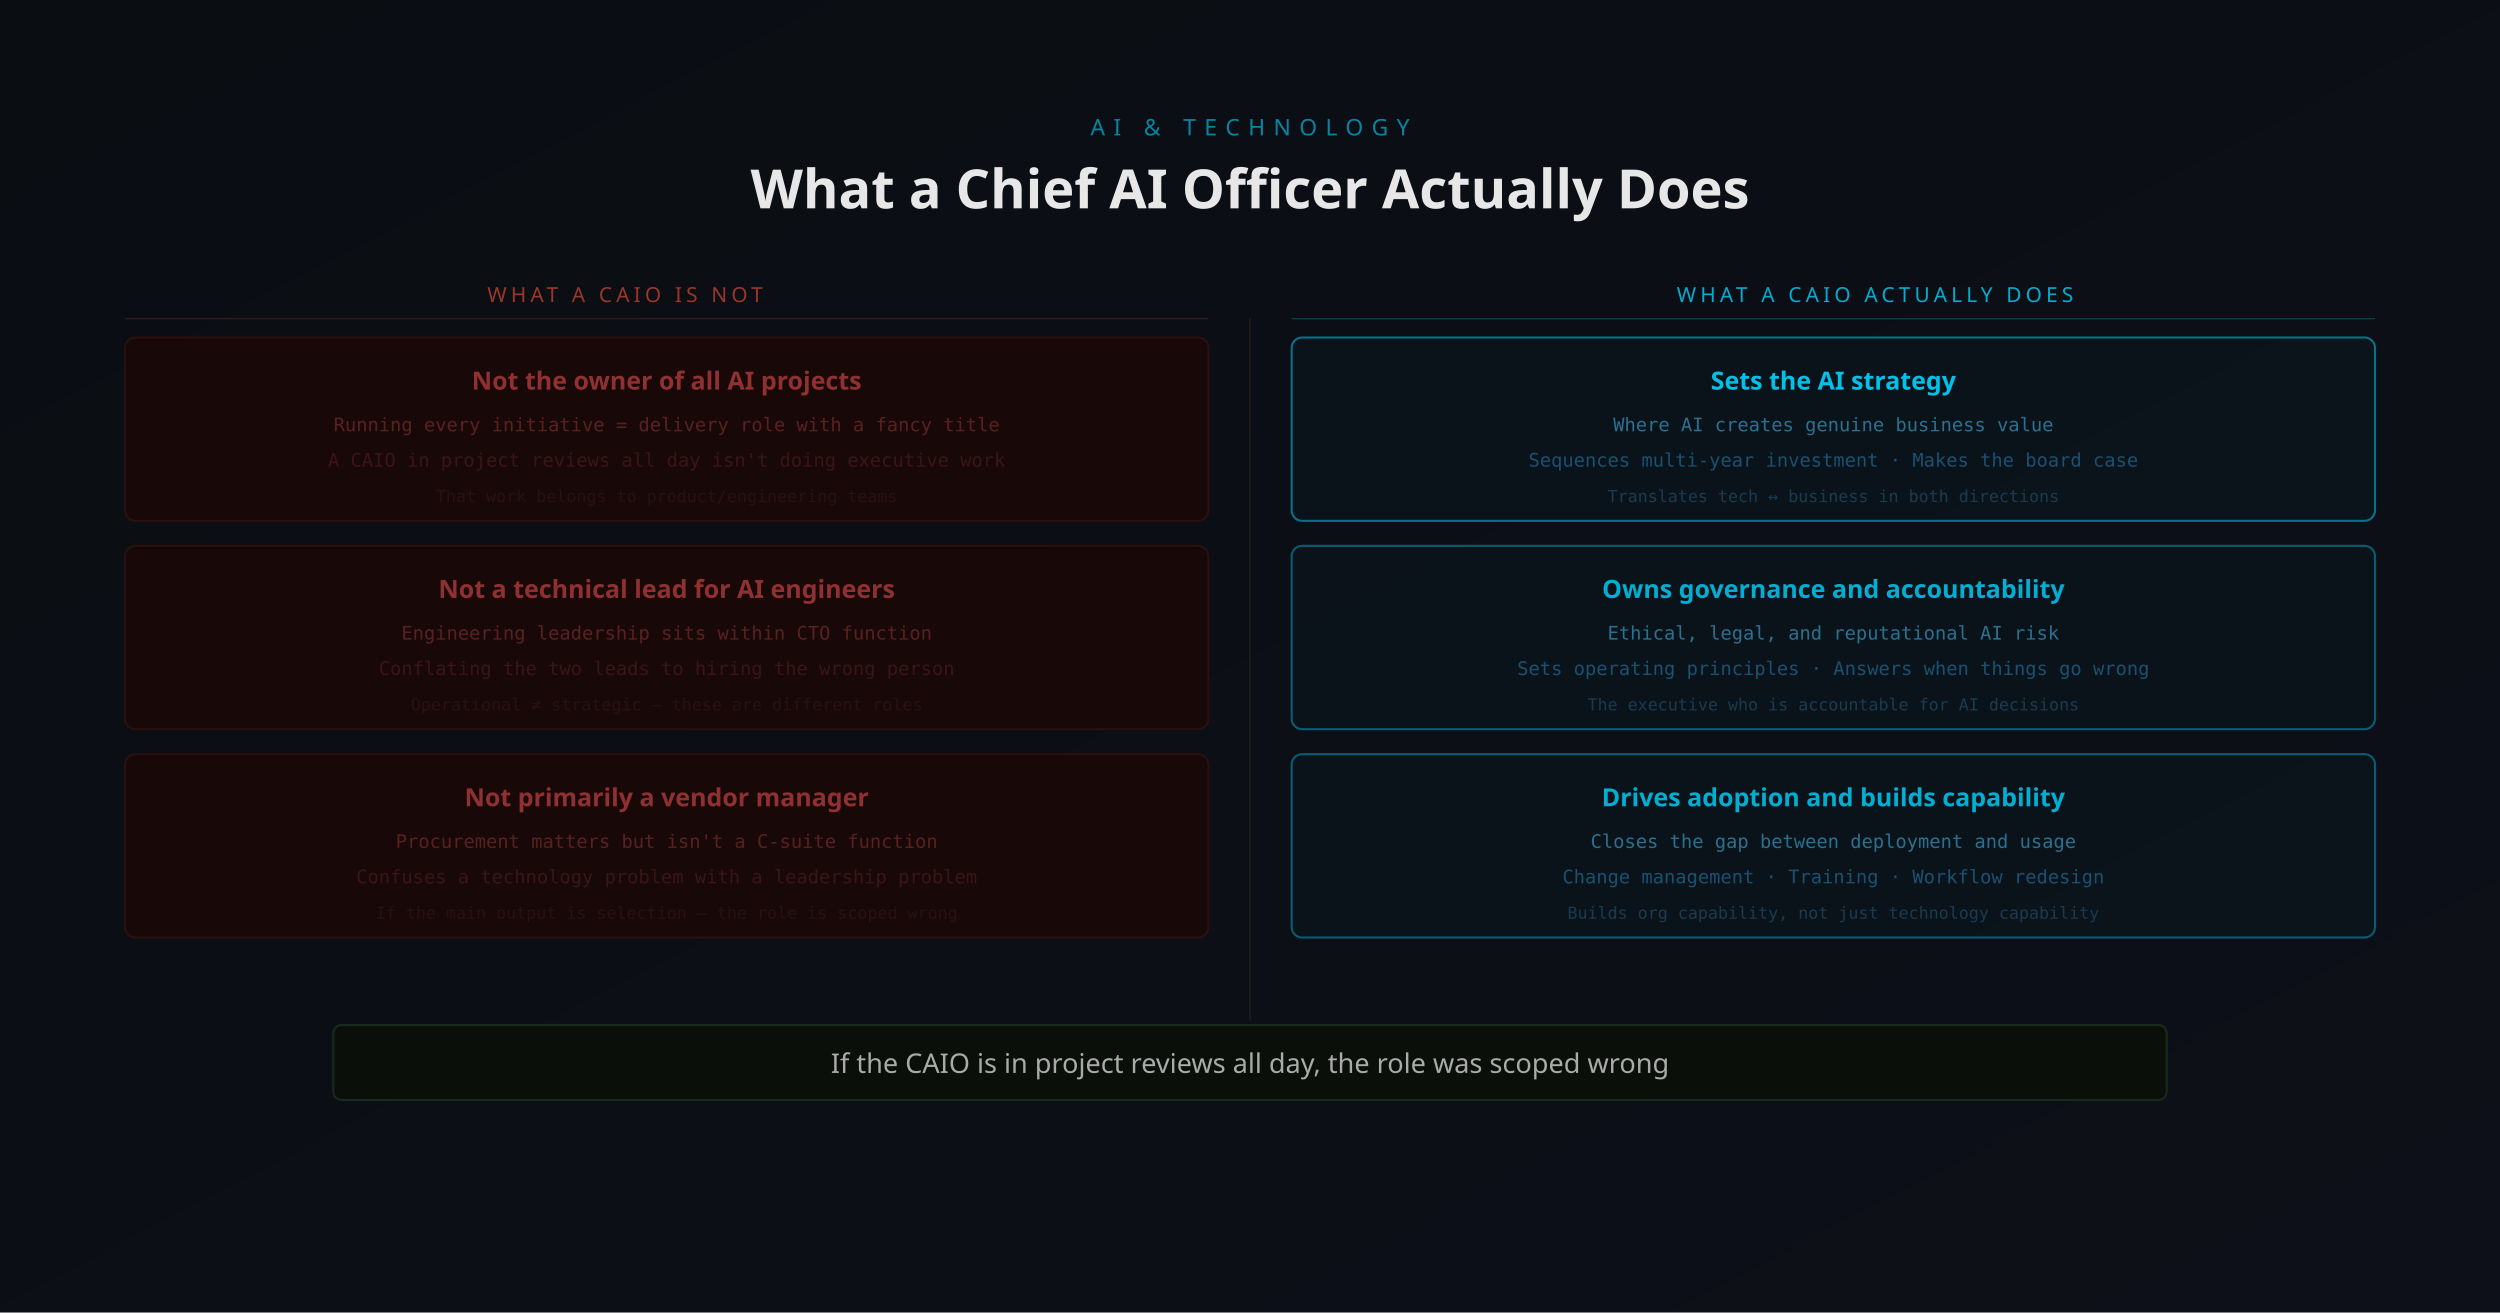
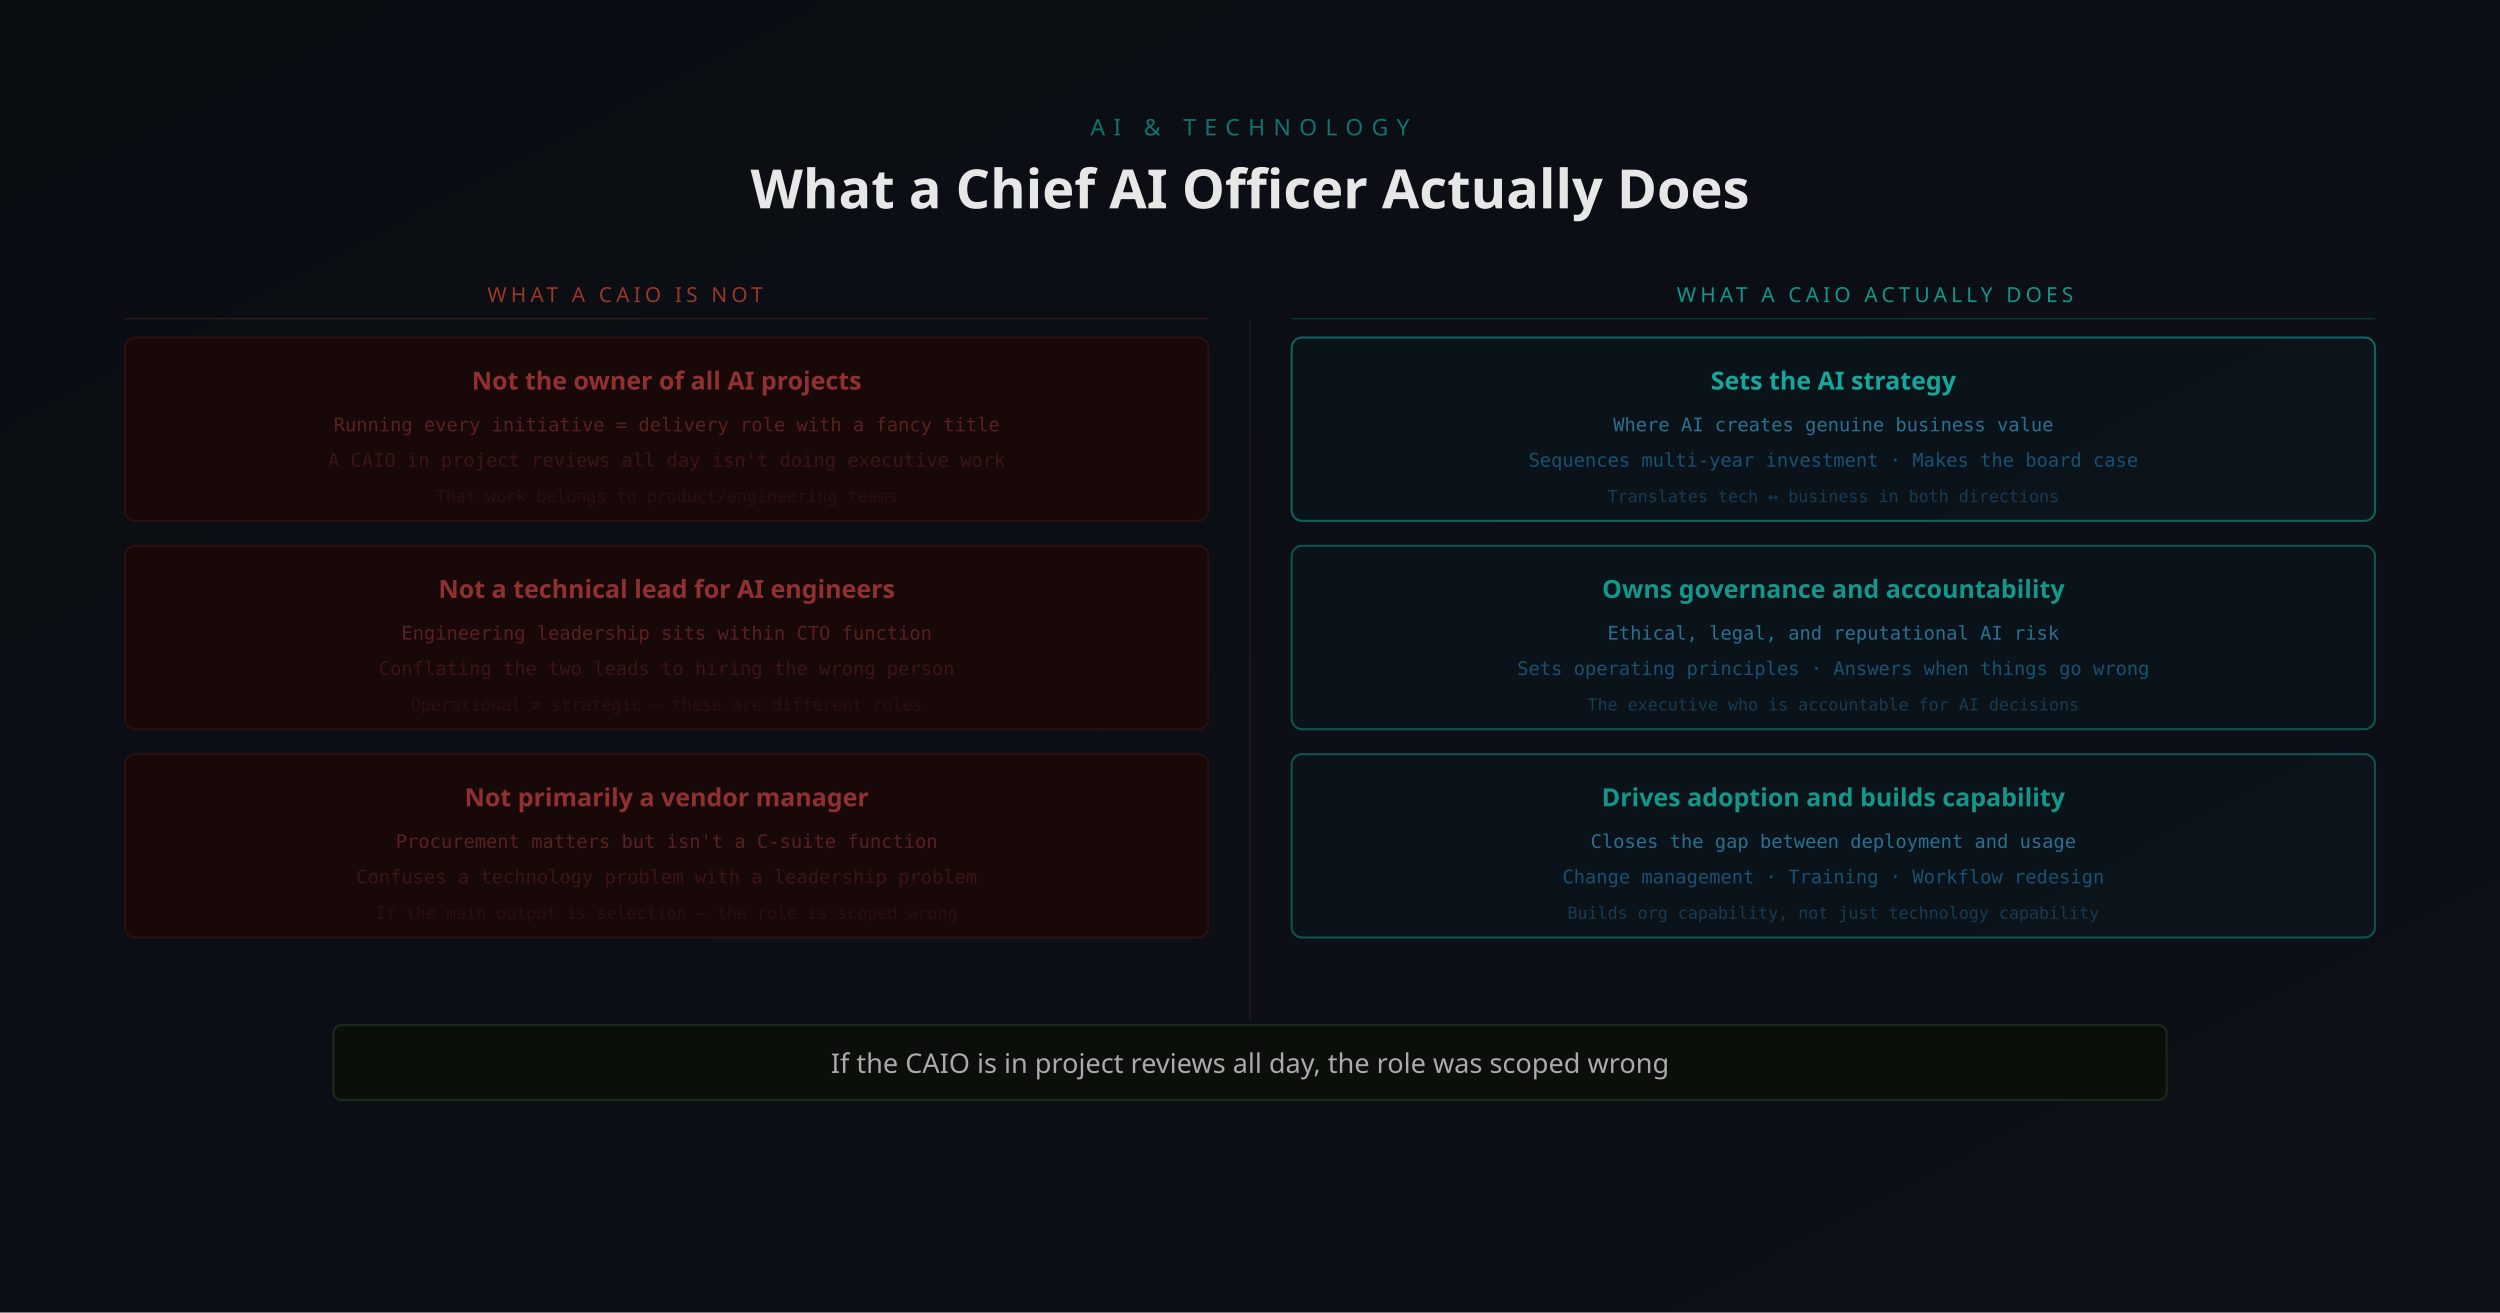
<svg xmlns="http://www.w3.org/2000/svg" viewBox="0 0 1200 630" width="1200" height="630">
  <defs>
    <linearGradient id="bg" x1="0%" y1="0%" x2="100%" y2="100%">
      <stop offset="0%" style="stop-color:#0a0d12" />
      <stop offset="100%" style="stop-color:#0d1018" />
    </linearGradient>
  </defs>
  <rect width="1200" height="630" fill="url(#bg)" />
-   <text x="600" y="65" font-family="'Space Grotesk', sans-serif" font-size="11" fill="#00D4FF" opacity="0.6" letter-spacing="4" text-anchor="middle">AI &amp; TECHNOLOGY</text>
+   <text x="600" y="65" font-family="'Space Grotesk', sans-serif" font-size="11" fill="#14B8A6" opacity="0.6" letter-spacing="4" text-anchor="middle">AI &amp; TECHNOLOGY</text>
  <text x="600" y="100" font-family="'Space Grotesk', sans-serif" font-size="26" font-weight="700" fill="#fff" opacity="0.9" text-anchor="middle">What a Chief AI Officer Actually Does</text>
  <text x="300" y="145" font-family="'Space Grotesk', sans-serif" font-size="10" fill="#c04030" text-anchor="middle" letter-spacing="2" opacity="0.8">WHAT A CAIO IS NOT</text>
-   <text x="900" y="145" font-family="'Space Grotesk', sans-serif" font-size="10" fill="#00D4FF" text-anchor="middle" letter-spacing="2" opacity="0.8">WHAT A CAIO ACTUALLY DOES</text>
+   <text x="900" y="145" font-family="'Space Grotesk', sans-serif" font-size="10" fill="#14B8A6" text-anchor="middle" letter-spacing="2" opacity="0.8">WHAT A CAIO ACTUALLY DOES</text>
  <line x1="60" y1="153" x2="580" y2="153" stroke="#c04030" stroke-width="0.5" opacity="0.3" />
-   <line x1="620" y1="153" x2="1140" y2="153" stroke="#00D4FF" stroke-width="0.5" opacity="0.3" />
+   <line x1="620" y1="153" x2="1140" y2="153" stroke="#14B8A6" stroke-width="0.5" opacity="0.3" />
  <line x1="600" y1="153" x2="600" y2="490" stroke="#1a1a1a" stroke-width="1" />
  <rect x="60" y="162" width="520" height="88" rx="5" fill="#180808" stroke="#2a1010" stroke-width="1" />
  <text x="320" y="187" font-family="'Space Grotesk', sans-serif" font-size="12" font-weight="600" fill="#903030" text-anchor="middle">Not the owner of all AI projects</text>
  <text x="320" y="207" font-family="monospace" font-size="9" fill="#5a2020" text-anchor="middle">Running every initiative = delivery role with a fancy title</text>
  <text x="320" y="224" font-family="monospace" font-size="9" fill="#3a1515" text-anchor="middle">A CAIO in project reviews all day isn't doing executive work</text>
  <text x="320" y="241" font-family="monospace" font-size="8" fill="#2a1010" text-anchor="middle">That work belongs to product/engineering teams</text>
  <rect x="60" y="262" width="520" height="88" rx="5" fill="#180808" stroke="#2a1010" stroke-width="1" />
  <text x="320" y="287" font-family="'Space Grotesk', sans-serif" font-size="12" font-weight="600" fill="#903030" text-anchor="middle">Not a technical lead for AI engineers</text>
  <text x="320" y="307" font-family="monospace" font-size="9" fill="#5a2020" text-anchor="middle">Engineering leadership sits within CTO function</text>
  <text x="320" y="324" font-family="monospace" font-size="9" fill="#3a1515" text-anchor="middle">Conflating the two leads to hiring the wrong person</text>
  <text x="320" y="341" font-family="monospace" font-size="8" fill="#2a1010" text-anchor="middle">Operational ≠ strategic — these are different roles</text>
  <rect x="60" y="362" width="520" height="88" rx="5" fill="#180808" stroke="#2a1010" stroke-width="1" />
  <text x="320" y="387" font-family="'Space Grotesk', sans-serif" font-size="12" font-weight="600" fill="#903030" text-anchor="middle">Not primarily a vendor manager</text>
  <text x="320" y="407" font-family="monospace" font-size="9" fill="#5a2020" text-anchor="middle">Procurement matters but isn't a C-suite function</text>
  <text x="320" y="424" font-family="monospace" font-size="9" fill="#3a1515" text-anchor="middle">Confuses a technology problem with a leadership problem</text>
  <text x="320" y="441" font-family="monospace" font-size="8" fill="#2a1010" text-anchor="middle">If the main output is selection — the role is scoped wrong</text>
-   <rect x="620" y="162" width="520" height="88" rx="5" fill="#0a1820" stroke="#00D4FF" stroke-width="1" opacity="0.5" />
-   <text x="880" y="187" font-family="'Space Grotesk', sans-serif" font-size="12" font-weight="600" fill="#00D4FF" text-anchor="middle" opacity="0.9">Sets the AI strategy</text>
+   <rect x="620" y="162" width="520" height="88" rx="5" fill="#0a1820" stroke="#14B8A6" stroke-width="1" opacity="0.5" />
+   <text x="880" y="187" font-family="'Space Grotesk', sans-serif" font-size="12" font-weight="600" fill="#14B8A6" text-anchor="middle" opacity="0.9">Sets the AI strategy</text>
  <text x="880" y="207" font-family="monospace" font-size="9" fill="#2a7090" text-anchor="middle">Where AI creates genuine business value</text>
  <text x="880" y="224" font-family="monospace" font-size="9" fill="#1a5070" text-anchor="middle">Sequences multi-year investment · Makes the board case</text>
  <text x="880" y="241" font-family="monospace" font-size="8" fill="#1a3a50" text-anchor="middle">Translates tech ↔ business in both directions</text>
-   <rect x="620" y="262" width="520" height="88" rx="5" fill="#0a1820" stroke="#00D4FF" stroke-width="1" opacity="0.4" />
-   <text x="880" y="287" font-family="'Space Grotesk', sans-serif" font-size="12" font-weight="600" fill="#00D4FF" text-anchor="middle" opacity="0.8">Owns governance and accountability</text>
+   <rect x="620" y="262" width="520" height="88" rx="5" fill="#0a1820" stroke="#14B8A6" stroke-width="1" opacity="0.4" />
+   <text x="880" y="287" font-family="'Space Grotesk', sans-serif" font-size="12" font-weight="600" fill="#14B8A6" text-anchor="middle" opacity="0.8">Owns governance and accountability</text>
  <text x="880" y="307" font-family="monospace" font-size="9" fill="#2a7090" text-anchor="middle">Ethical, legal, and reputational AI risk</text>
  <text x="880" y="324" font-family="monospace" font-size="9" fill="#1a5070" text-anchor="middle">Sets operating principles · Answers when things go wrong</text>
  <text x="880" y="341" font-family="monospace" font-size="8" fill="#1a3a50" text-anchor="middle">The executive who is accountable for AI decisions</text>
-   <rect x="620" y="362" width="520" height="88" rx="5" fill="#0a1820" stroke="#00D4FF" stroke-width="1" opacity="0.4" />
-   <text x="880" y="387" font-family="'Space Grotesk', sans-serif" font-size="12" font-weight="600" fill="#00D4FF" text-anchor="middle" opacity="0.8">Drives adoption and builds capability</text>
+   <rect x="620" y="362" width="520" height="88" rx="5" fill="#0a1820" stroke="#14B8A6" stroke-width="1" opacity="0.4" />
+   <text x="880" y="387" font-family="'Space Grotesk', sans-serif" font-size="12" font-weight="600" fill="#14B8A6" text-anchor="middle" opacity="0.8">Drives adoption and builds capability</text>
  <text x="880" y="407" font-family="monospace" font-size="9" fill="#2a7090" text-anchor="middle">Closes the gap between deployment and usage</text>
  <text x="880" y="424" font-family="monospace" font-size="9" fill="#1a5070" text-anchor="middle">Change management · Training · Workflow redesign</text>
  <text x="880" y="441" font-family="monospace" font-size="8" fill="#1a3a50" text-anchor="middle">Builds org capability, not just technology capability</text>
  <rect x="160" y="492" width="880" height="36" rx="4" fill="#0a0f0a" stroke="#1a2a1a" stroke-width="1" />
  <text x="600" y="515" font-family="'Space Grotesk', sans-serif" font-size="13" fill="#aaa" text-anchor="middle">If the CAIO is in project reviews all day, the role was scoped wrong</text>
</svg>
